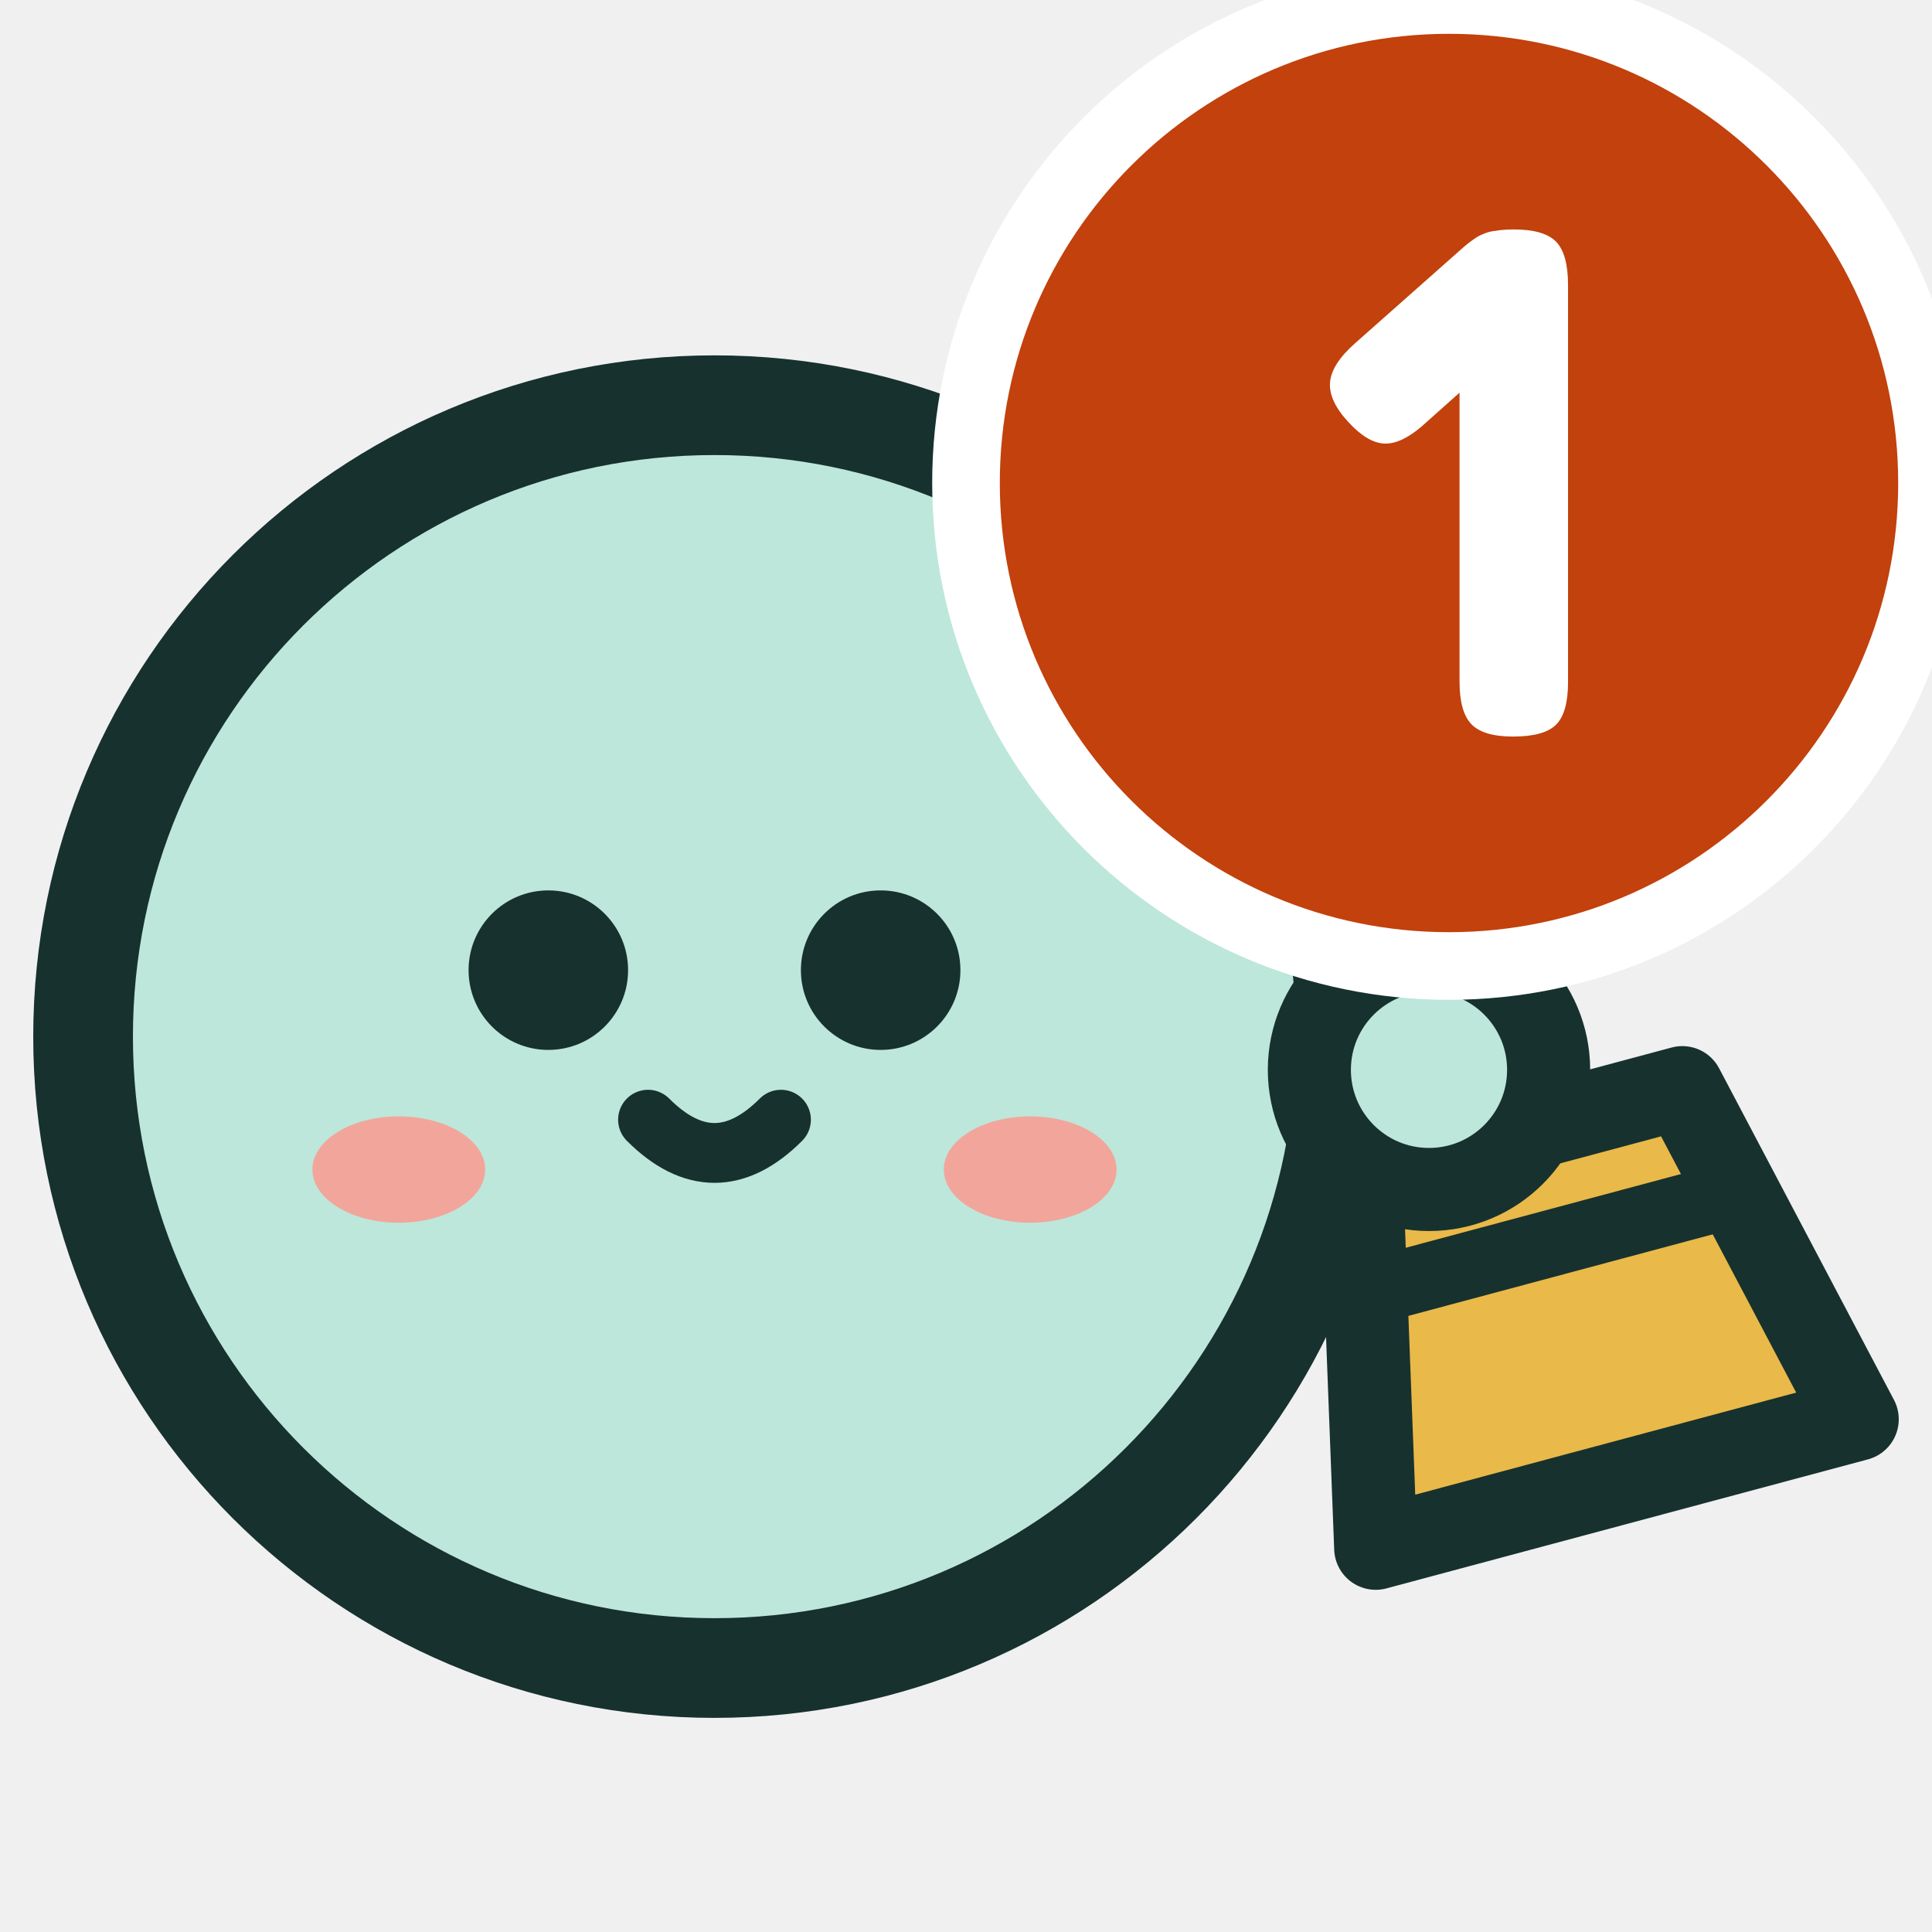
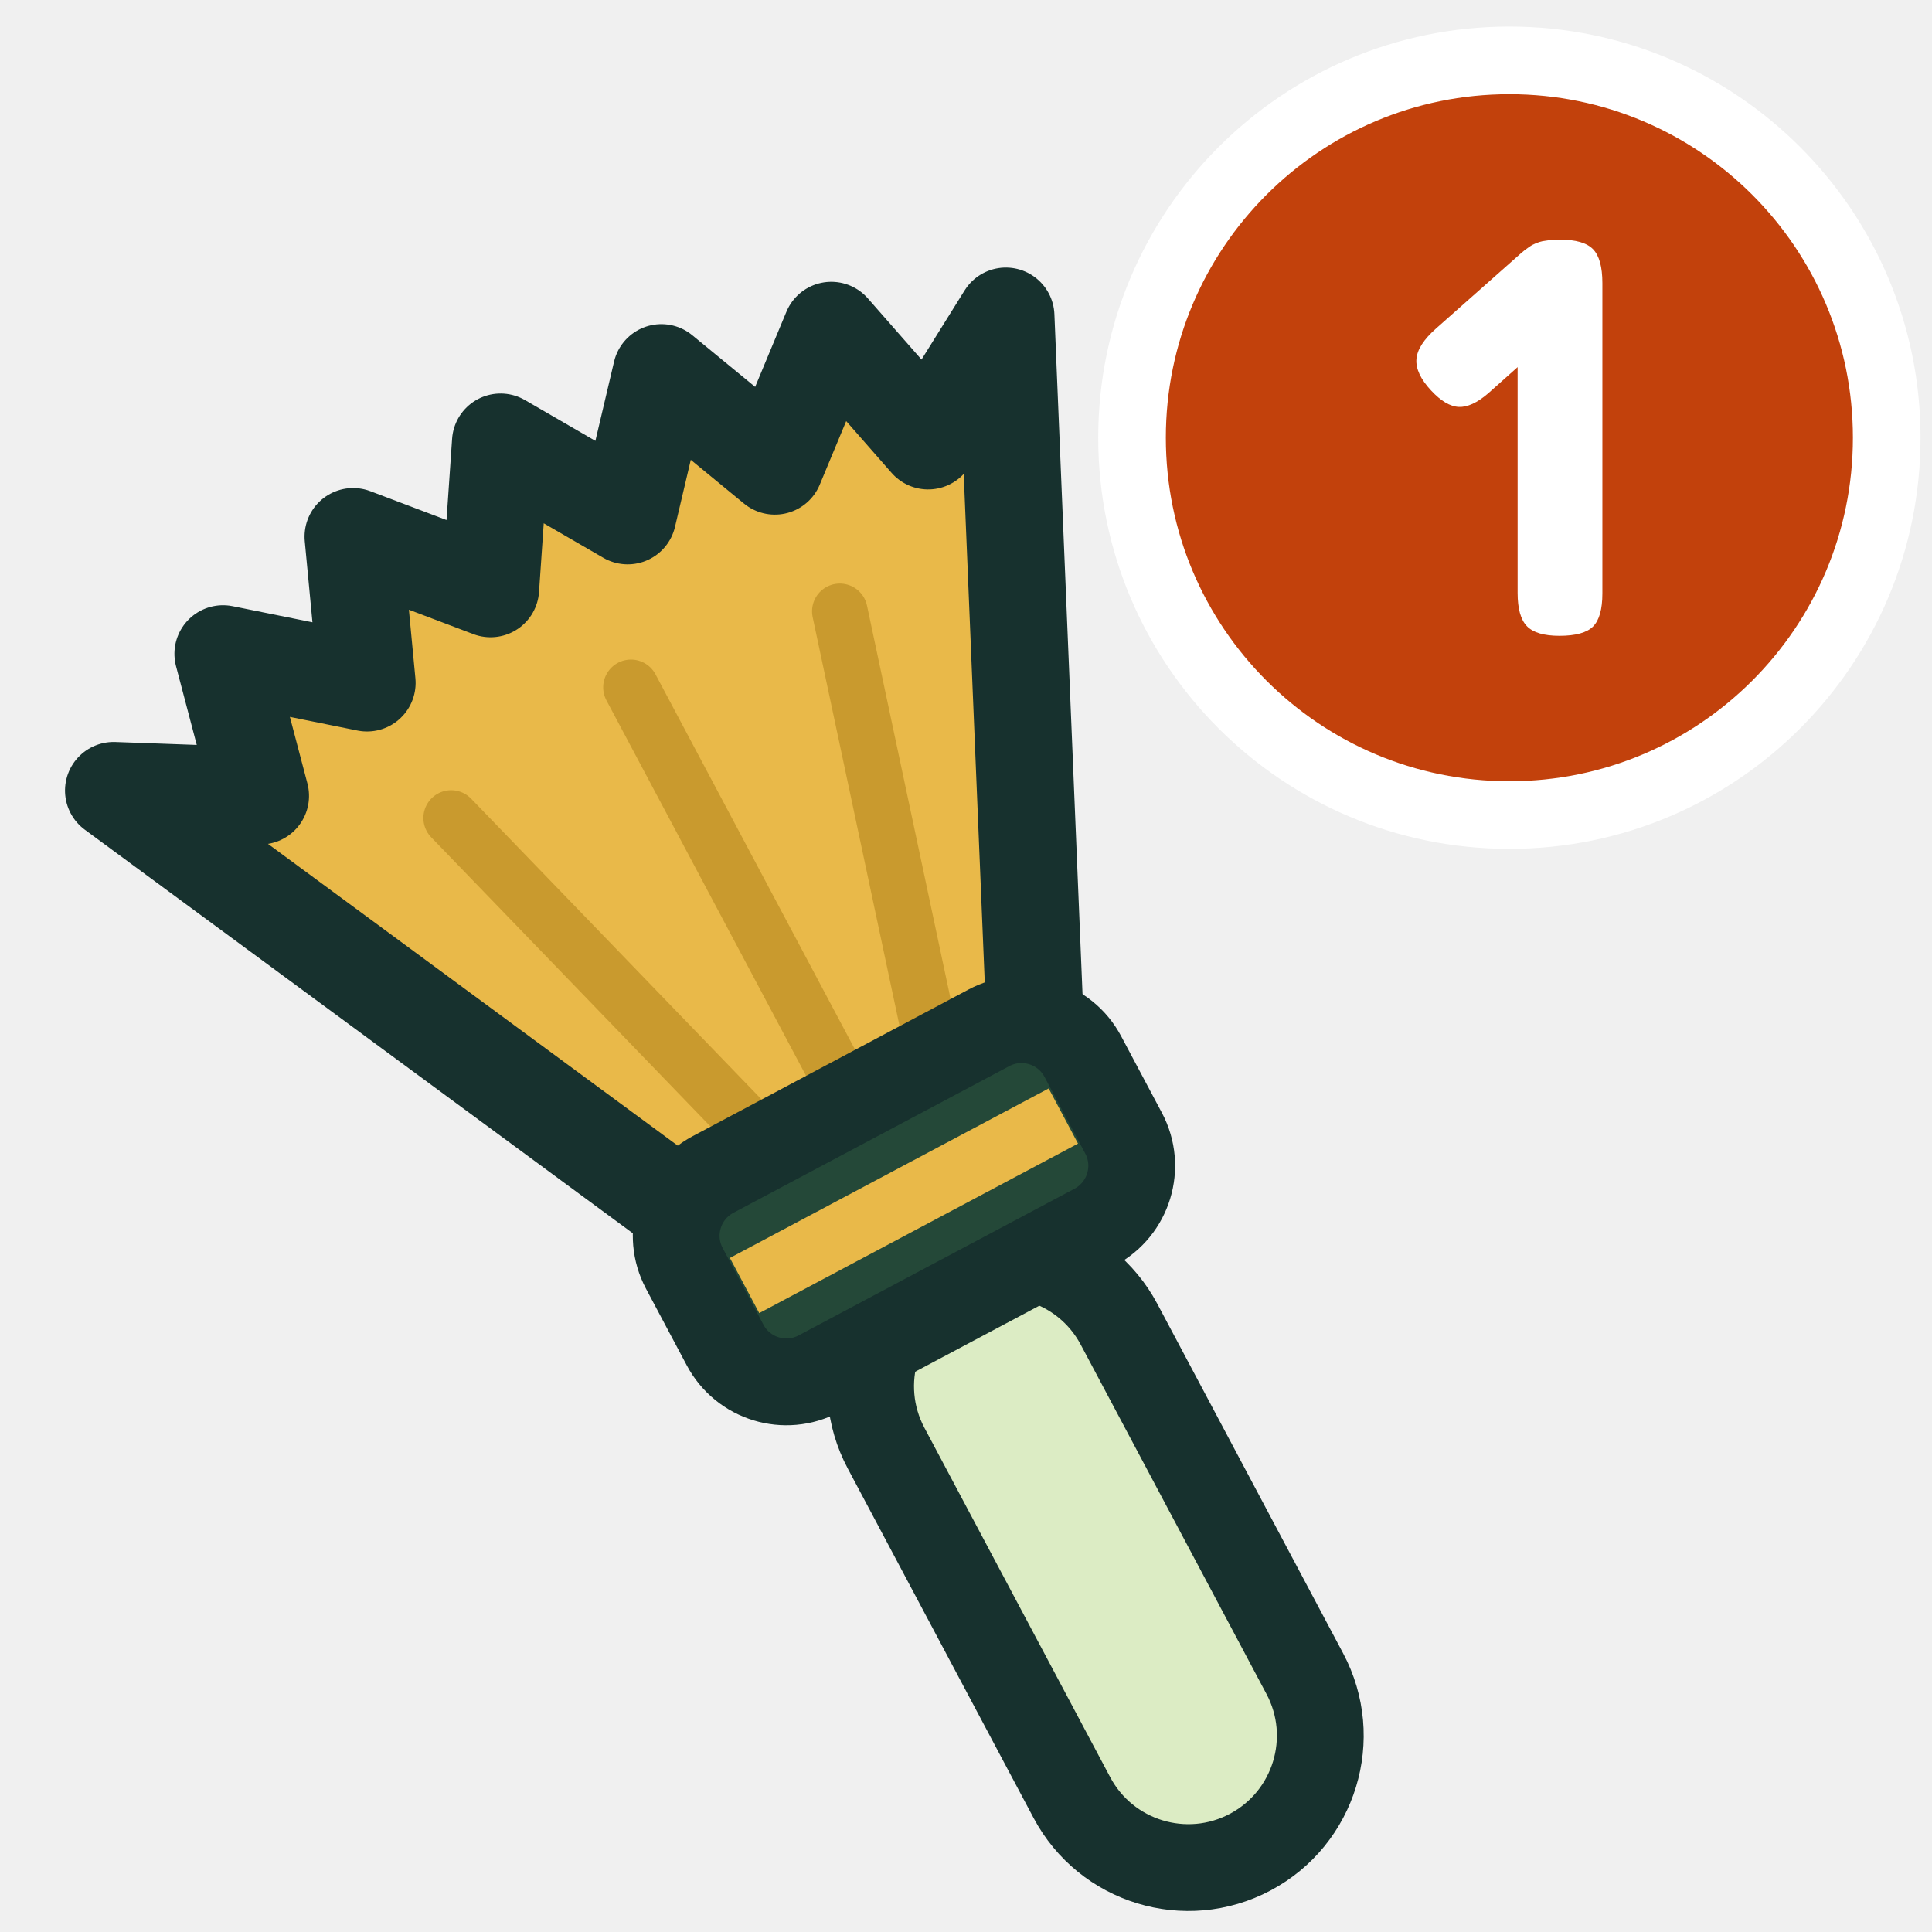
- <svg xmlns="http://www.w3.org/2000/svg" width="232.542" height="232.542" viewBox="5.5 6.807 58.136 58.136" role="img" aria-label="Sweepling">
+ <svg xmlns="http://www.w3.org/2000/svg" width="256" height="256" viewBox="0 0 64 64" role="img" aria-label="Sweepling">
  <g>
-     <g transform="translate(50 36) rotate(-15)">
-       <line x1="0" y1="-22" x2="0" y2="5" stroke="#B07A3B" stroke-width="3" stroke-linecap="round" />
-       <path d="M-5 5H5L7.5 16H-7.5Z" fill="#E9B949" stroke="#17312E" stroke-width="2.5" stroke-linejoin="round" />
-       <line x1="-5.5" y1="8.5" x2="5.5" y2="8.5" stroke="#17312E" stroke-width="2" />
+     <g transform="translate(29 38) rotate(-28) scale(1.15)">
+       <rect x="-3.8" y="4" width="7.6" height="19" rx="3.8" fill="#DCECC4" stroke="#17312E" stroke-width="2.5" />
+       <path d="M-5.5 -0.5L-14.554 -19.371L-10.892 -17.251L-9.922 -21.369L-6.653 -18.683L-5.028 -22.59L-2.237 -19.409L0 -23L2.237 -19.409L5.028 -22.59L6.653 -18.683L9.922 -21.369L10.892 -17.251L14.554 -19.371L5.5 -0.5Z" fill="#E9B949" stroke="#17312E" stroke-width="2.8" stroke-linejoin="round" />
+       <path d="M-2.205 0.31L-6.34 -14.109" stroke="#C99A2E" stroke-width="1.6" stroke-linecap="round" />
+       <path d="M0 0L0 -15" stroke="#C99A2E" stroke-width="1.6" stroke-linecap="round" />
+       <path d="M2.205 0.31L6.34 -14.109" stroke="#C99A2E" stroke-width="1.6" stroke-linecap="round" />
+       <rect x="-6.5" y="-1.5" width="13" height="6.5" rx="2" fill="#244838" stroke="#17312E" stroke-width="2.5" />
+       <path d="M-5.2 1.75H5.2" stroke="#E9B949" stroke-width="1.8" />
    </g>
-     <circle cx="27" cy="38" r="19" fill="#BDE7DA" stroke="#17312E" stroke-width="3" />
-     <circle cx="22" cy="36" r="2.4" fill="#17312E" />
-     <circle cx="32" cy="36" r="2.4" fill="#17312E" />
-     <path d="M25 40.5Q27 42.5 29 40.5" fill="none" stroke="#17312E" stroke-width="1.8" stroke-linecap="round" />
-     <ellipse cx="17.5" cy="42" rx="2.6" ry="1.6" fill="#F2A69B" />
-     <ellipse cx="36.5" cy="42" rx="2.6" ry="1.6" fill="#F2A69B" />
-     <circle cx="48.5" cy="39" r="3.6" fill="#BDE7DA" stroke="#17312E" stroke-width="2.5" />
  </g>
-   <circle cx="49.102" cy="21.341" r="14.534" fill="#C2410C" stroke="#FFFFFF" stroke-width="2.035" />
-   <path d="M51.03 28.971Q50.137 28.971 49.778 28.601Q49.419 28.231 49.419 27.317V15.343Q49.419 14.429 49.778 14.07Q50.137 13.711 51.052 13.711Q51.966 13.711 52.325 14.081Q52.684 14.451 52.684 15.387V27.338Q52.684 28.253 52.325 28.612Q51.966 28.971 51.03 28.971ZM48.287 19.632Q47.655 20.176 47.155 20.154Q46.654 20.133 46.088 19.523Q45.478 18.87 45.522 18.315Q45.566 17.76 46.284 17.128L49.528 14.255Q50.137 13.711 50.649 13.754Q51.16 13.798 51.726 14.429Q52.314 15.039 52.271 15.583Q52.227 16.127 51.487 16.78Z" fill="#FFFFFF" />
+   <circle cx="50" cy="14.5" r="12.5" fill="#C2410C" stroke="#FFFFFF" stroke-width="2.24" />
+   <path d="M51.658 21.062Q50.891 21.062 50.582 20.744Q50.273 20.426 50.273 19.64V9.342Q50.273 8.555 50.582 8.246Q50.891 7.938 51.677 7.938Q52.463 7.938 52.772 8.256Q53.081 8.574 53.081 9.379V19.658Q53.081 20.445 52.772 20.754Q52.463 21.062 51.658 21.062ZM49.299 13.03Q48.756 13.498 48.326 13.48Q47.895 13.461 47.408 12.937Q46.884 12.375 46.921 11.897Q46.959 11.42 47.577 10.877L50.366 8.406Q50.891 7.938 51.331 7.975Q51.771 8.012 52.257 8.555Q52.763 9.08 52.725 9.548Q52.688 10.016 52.051 10.577Z" fill="#FFFFFF" />
</svg>
